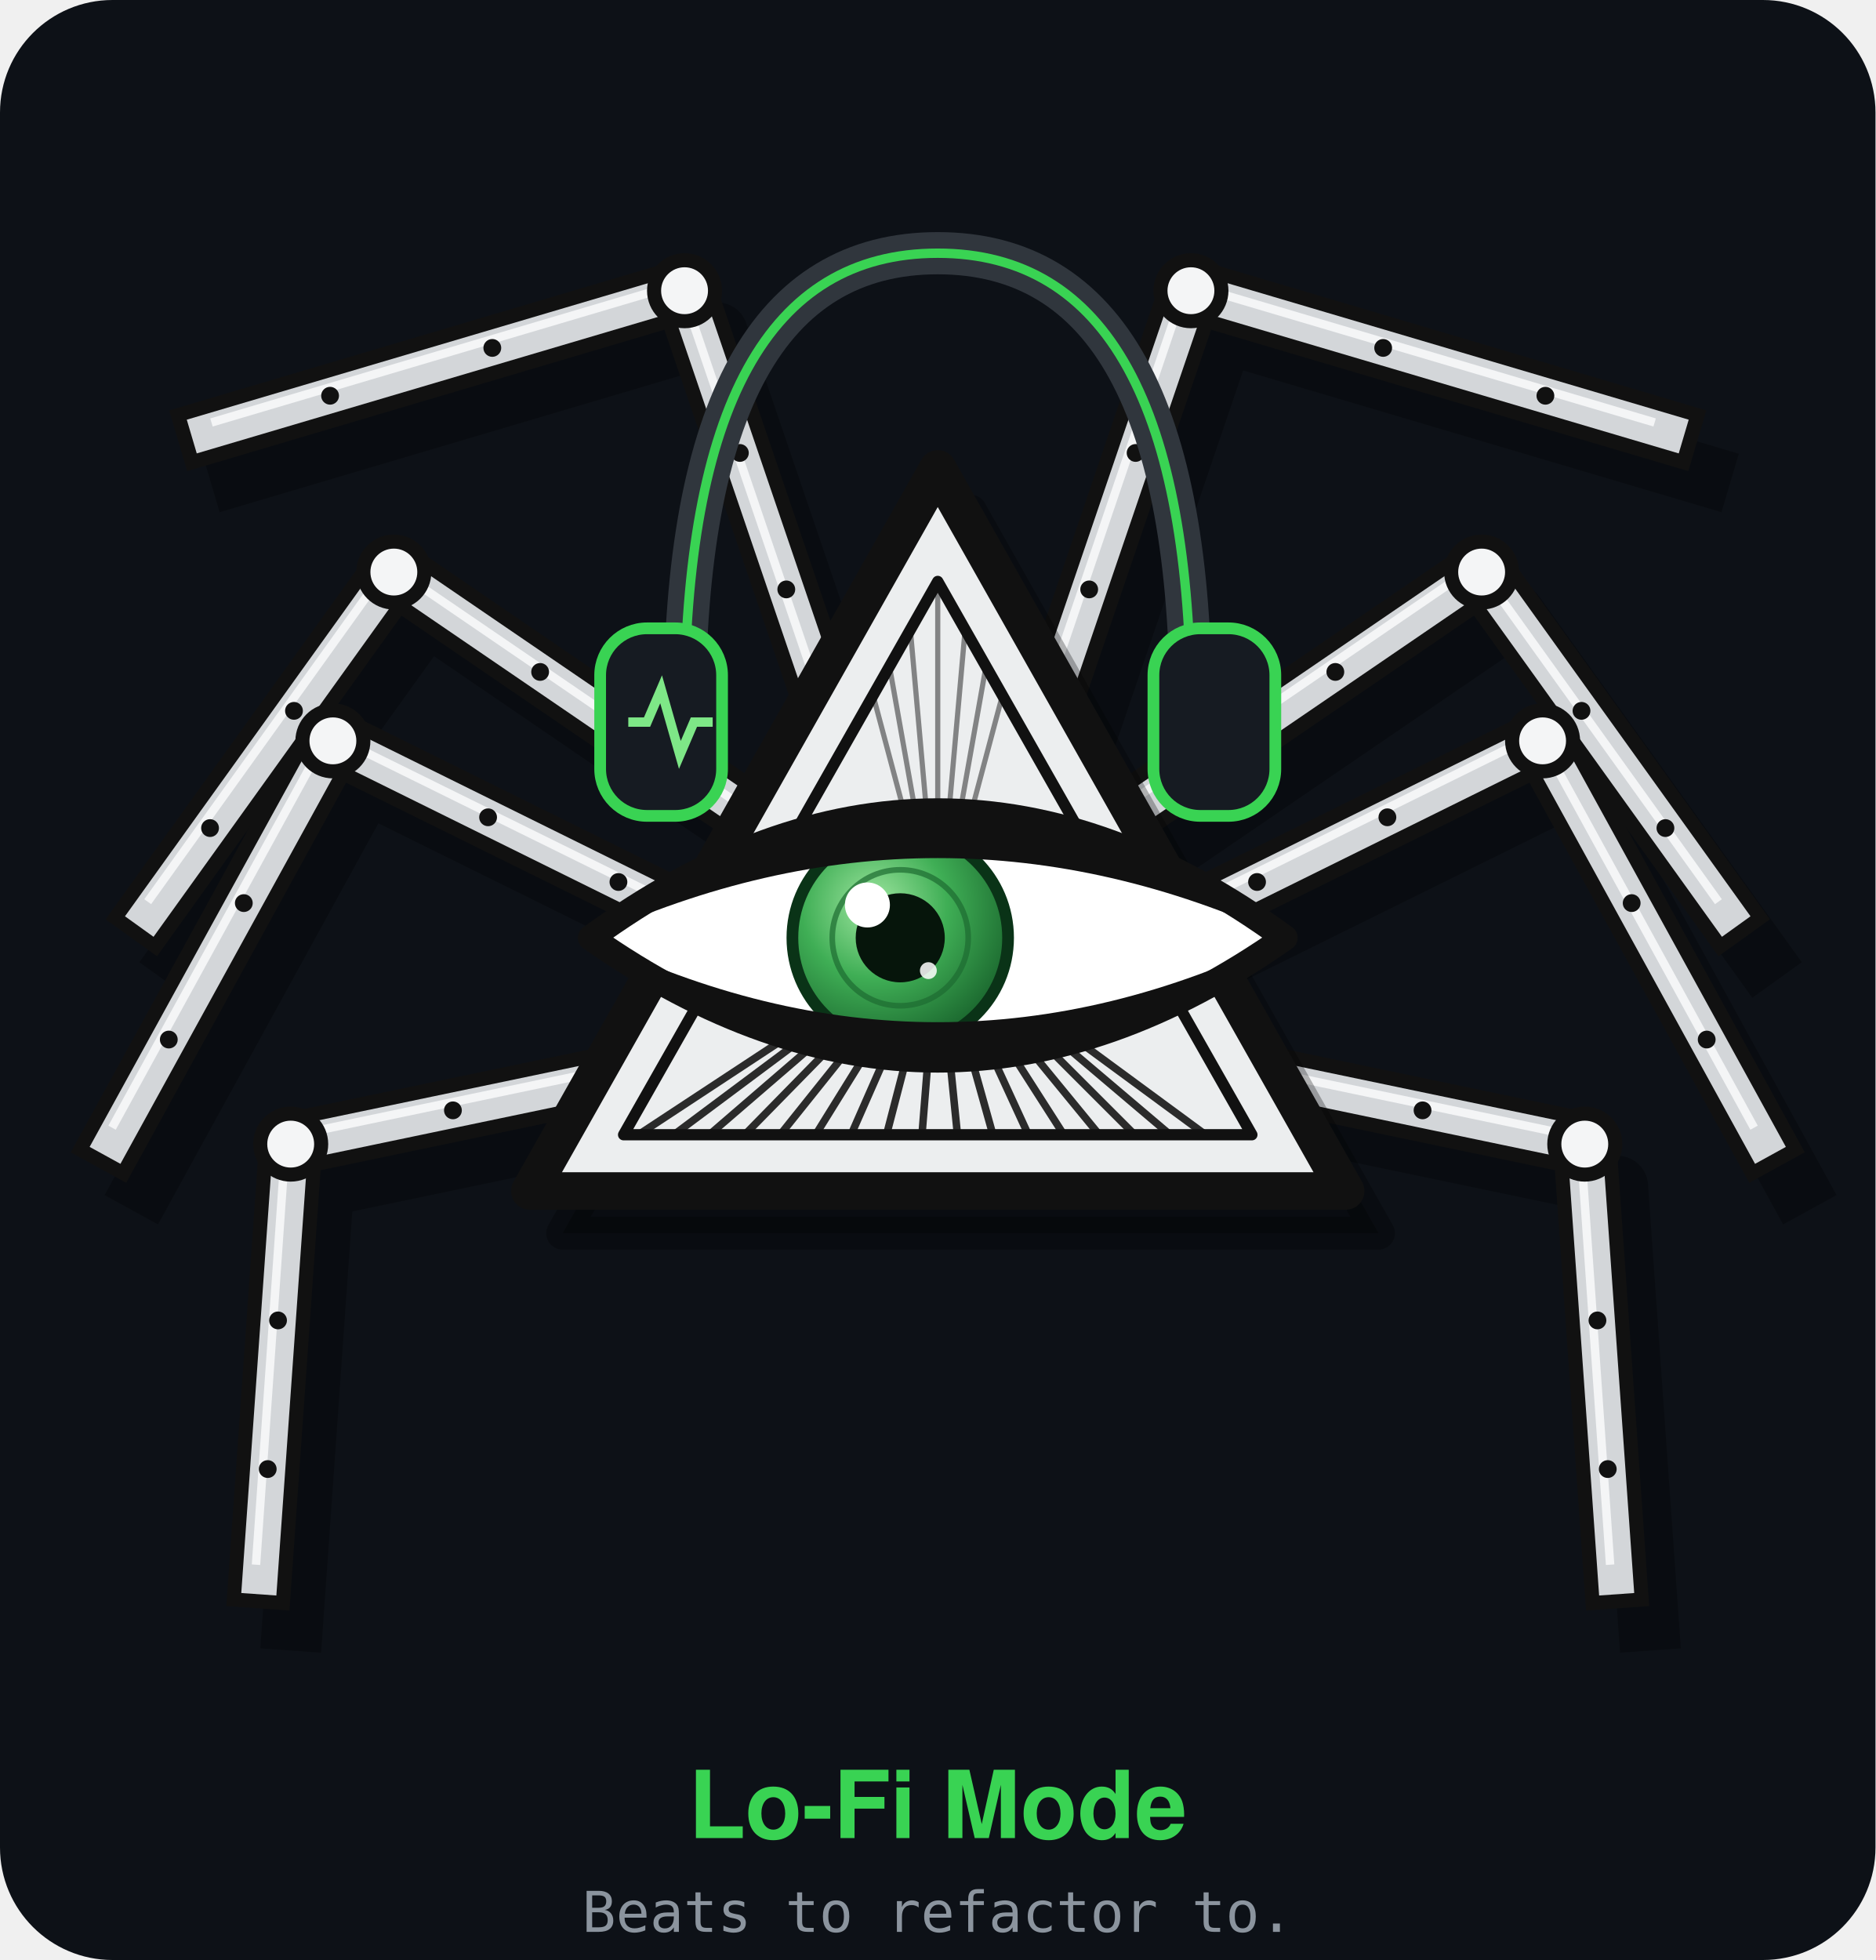
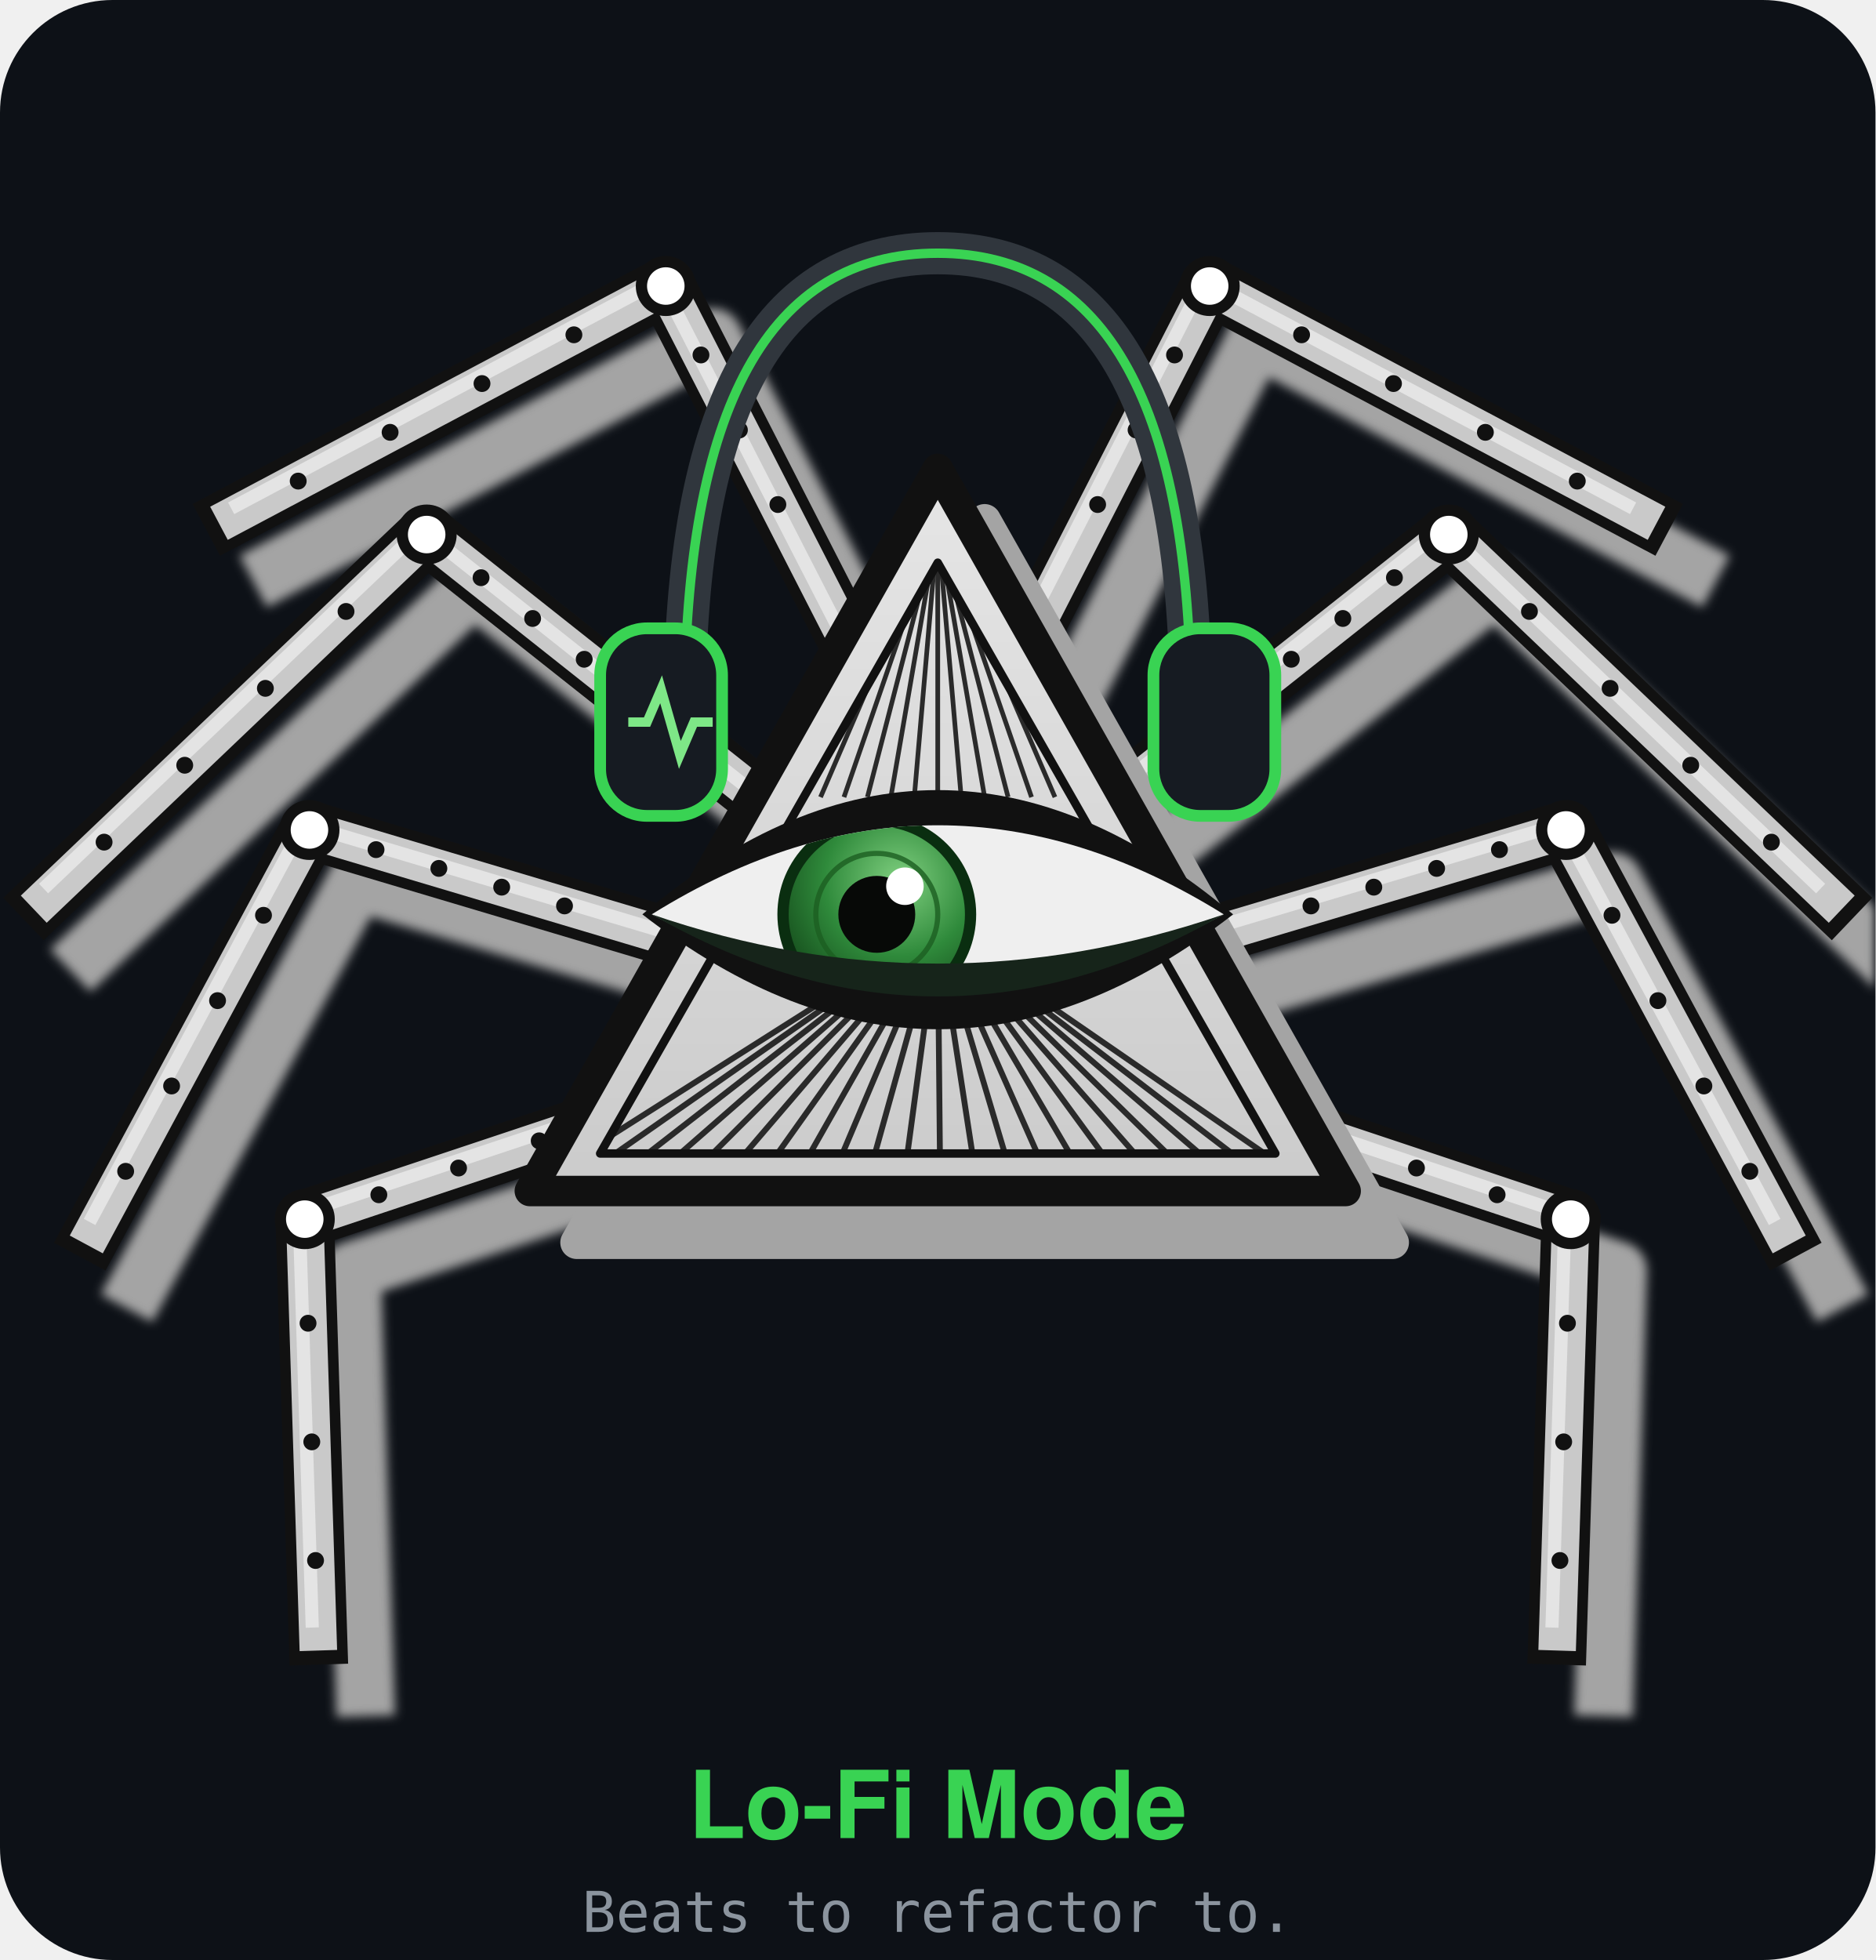
<svg xmlns="http://www.w3.org/2000/svg" viewBox="0 -50 400 418" width="400" height="418" role="img" aria-label="PRovidence wearing Lo-Fi Mode">
  <defs>
-     <radialGradient id="headphones-iris" cx=".38" cy=".35" r=".75">
-       <stop offset="0" stop-color="#9fe6a0" />
-       <stop offset=".45" stop-color="#3fae55" />
-       <stop offset="1" stop-color="#145a27" />
+     <linearGradient id="headphones-shell" x1="0" y1="0" x2="0" y2="1">
+       <stop offset="0" stop-color="#e6e6e6" />
+       <stop offset="1" stop-color="#cbcbcb" />
+     </linearGradient>
+     <filter id="headphones-soft" x="-10%" y="-10%" width="120%" height="120%">
+       <feGaussianBlur stdDeviation="1.1" />
+     </filter>
+     <radialGradient id="headphones-iris" cx=".62" cy=".32" r=".8">
+       <stop offset="0" stop-color="#7fcf7f" />
+       <stop offset=".5" stop-color="#2f8a3b" />
+       <stop offset="1" stop-color="#0f3d14" />
    </radialGradient>
  </defs>
  <style>@keyframes headphones-leg{from{transform:rotate(-3deg)}to{transform:rotate(3deg)}}@keyframes headphones-bob{from{transform:translateY(0)}to{transform:translateY(-6px)}}.headphones-all{animation:headphones-bob 1.6s ease-in-out infinite alternate}</style>
  <rect x="0" y="-50" width="400" height="418" rx="24" fill="#0d1117" />
  <g class="headphones-all">
-     <g transform="translate(7 9)">
-       <polyline style="transform-origin:223.0px 103px;animation:headphones-leg 1s ease-in-out 0.00s infinite alternate" points="223.0,103.0 254.0,12.0 362.0,44.0" fill="none" stroke="rgba(0,0,0,.28)" stroke-width="13" stroke-linejoin="round" />
-       <polyline style="transform-origin:234.0px 128px;animation:headphones-leg 1s ease-in-out 0.17s infinite alternate" points="234.0,128.0 316.0,72.0 372.0,150.0" fill="none" stroke="rgba(0,0,0,.28)" stroke-width="13" stroke-linejoin="round" />
-       <polyline style="transform-origin:242.0px 151px;animation:headphones-leg 1s ease-in-out 0.34s infinite alternate" points="242.0,151.0 329.0,108.0 379.0,199.0" fill="none" stroke="rgba(0,0,0,.28)" stroke-width="13" stroke-linejoin="round" />
-       <polyline style="transform-origin:247.0px 175px;animation:headphones-leg 1s ease-in-out 0.51s infinite alternate" points="247.0,175.0 338.0,194.0 345.0,293.0" fill="none" stroke="rgba(0,0,0,.28)" stroke-width="13" stroke-linejoin="round" />
-       <polyline style="transform-origin:177.0px 103px;animation:headphones-leg 1s ease-in-out 0.09s infinite alternate" points="177.0,103.0 146.0,12.0 38.0,44.0" fill="none" stroke="rgba(0,0,0,.28)" stroke-width="13" stroke-linejoin="round" />
-       <polyline style="transform-origin:166.0px 128px;animation:headphones-leg 1s ease-in-out 0.26s infinite alternate" points="166.0,128.0 84.0,72.0 28.0,150.0" fill="none" stroke="rgba(0,0,0,.28)" stroke-width="13" stroke-linejoin="round" />
-       <polyline style="transform-origin:158.0px 151px;animation:headphones-leg 1s ease-in-out 0.43s infinite alternate" points="158.0,151.0 71.0,108.0 21.0,199.0" fill="none" stroke="rgba(0,0,0,.28)" stroke-width="13" stroke-linejoin="round" />
-       <polyline style="transform-origin:153.0px 175px;animation:headphones-leg 1s ease-in-out 0.60s infinite alternate" points="153.0,175.0 62.0,194.0 55.0,293.0" fill="none" stroke="rgba(0,0,0,.28)" stroke-width="13" stroke-linejoin="round" />
-     </g>
-     <g class="leg" style="transform-origin:223.0px 103px;animation:headphones-leg 1s ease-in-out 0.00s infinite alternate">
-       <polyline points="223.0,103.0 254.0,12.0 362.0,44.0" fill="none" stroke="#111111" stroke-width="13.5" stroke-linejoin="round" />
-       <polyline points="223.0,103.0 254.0,12.0 359.1,43.1" fill="none" stroke="#d3d6d9" stroke-width="7.5" stroke-linejoin="round" />
-       <polyline points="224.6,98.5 254.0,12.0 353.9,41.6" fill="none" stroke="#f7f8f9" stroke-width="1.8" stroke-linejoin="round" transform="translate(-1,-1.5)" opacity=".9" />
-       <circle cx="232.3" cy="75.7" r="1.9" fill="#111111" />
-       <circle cx="295.0" cy="24.2" r="1.9" fill="#111111" />
-       <circle cx="242.2" cy="46.6" r="1.9" fill="#111111" />
-       <circle cx="329.6" cy="34.4" r="1.9" fill="#111111" />
-       <circle cx="254" cy="12" r="6.5" fill="#f4f5f6" stroke="#111111" stroke-width="3" />
-     </g>
-     <g class="leg" style="transform-origin:234.0px 128px;animation:headphones-leg 1s ease-in-out 0.17s infinite alternate">
-       <polyline points="234.0,128.0 316.0,72.0 372.0,150.0" fill="none" stroke="#111111" stroke-width="13.5" stroke-linejoin="round" />
-       <polyline points="234.0,128.0 316.0,72.0 370.3,147.6" fill="none" stroke="#d3d6d9" stroke-width="7.5" stroke-linejoin="round" />
-       <polyline points="238.1,125.2 316.0,72.0 367.5,143.8" fill="none" stroke="#f7f8f9" stroke-width="1.8" stroke-linejoin="round" transform="translate(-1,-1.5)" opacity=".9" />
-       <circle cx="258.6" cy="111.2" r="1.9" fill="#111111" />
-       <circle cx="337.3" cy="101.6" r="1.9" fill="#111111" />
-       <circle cx="284.8" cy="93.3" r="1.9" fill="#111111" />
-       <circle cx="355.2" cy="126.6" r="1.9" fill="#111111" />
-       <circle cx="316" cy="72" r="6.5" fill="#f4f5f6" stroke="#111111" stroke-width="3" />
-     </g>
-     <g class="leg" style="transform-origin:242.0px 151px;animation:headphones-leg 1s ease-in-out 0.34s infinite alternate">
-       <polyline points="242.0,151.0 329.0,108.0 379.0,199.0" fill="none" stroke="#111111" stroke-width="13.5" stroke-linejoin="round" />
-       <polyline points="242.0,151.0 329.0,108.0 377.6,196.4" fill="none" stroke="#d3d6d9" stroke-width="7.5" stroke-linejoin="round" />
-       <polyline points="246.3,148.8 329.0,108.0 375.1,192.0" fill="none" stroke="#f7f8f9" stroke-width="1.8" stroke-linejoin="round" transform="translate(-1,-1.5)" opacity=".9" />
-       <circle cx="268.1" cy="138.1" r="1.9" fill="#111111" />
-       <circle cx="348.0" cy="142.6" r="1.9" fill="#111111" />
-       <circle cx="295.9" cy="124.3" r="1.9" fill="#111111" />
-       <circle cx="364.0" cy="171.7" r="1.9" fill="#111111" />
-       <circle cx="329" cy="108" r="6.5" fill="#f4f5f6" stroke="#111111" stroke-width="3" />
-     </g>
-     <g class="leg" style="transform-origin:247.0px 175px;animation:headphones-leg 1s ease-in-out 0.51s infinite alternate">
-       <polyline points="247.0,175.0 338.0,194.0 345.0,293.0" fill="none" stroke="#111111" stroke-width="13.5" stroke-linejoin="round" />
-       <polyline points="247.0,175.0 338.0,194.0 344.8,290.0" fill="none" stroke="#d3d6d9" stroke-width="7.5" stroke-linejoin="round" />
-       <polyline points="251.6,175.9 338.0,194.0 344.4,285.2" fill="none" stroke="#f7f8f9" stroke-width="1.8" stroke-linejoin="round" transform="translate(-1,-1.5)" opacity=".9" />
-       <circle cx="274.3" cy="180.7" r="1.9" fill="#111111" />
-       <circle cx="340.7" cy="231.6" r="1.9" fill="#111111" />
-       <circle cx="303.4" cy="186.8" r="1.9" fill="#111111" />
-       <circle cx="342.9" cy="263.3" r="1.9" fill="#111111" />
-       <circle cx="338" cy="194" r="6.5" fill="#f4f5f6" stroke="#111111" stroke-width="3" />
-     </g>
-     <g class="leg" style="transform-origin:177.0px 103px;animation:headphones-leg 1s ease-in-out 0.09s infinite alternate">
-       <polyline points="177.0,103.0 146.0,12.0 38.0,44.0" fill="none" stroke="#111111" stroke-width="13.5" stroke-linejoin="round" />
-       <polyline points="177.0,103.0 146.0,12.0 40.9,43.1" fill="none" stroke="#d3d6d9" stroke-width="7.5" stroke-linejoin="round" />
-       <polyline points="175.4,98.5 146.0,12.0 46.1,41.6" fill="none" stroke="#f7f8f9" stroke-width="1.8" stroke-linejoin="round" transform="translate(-1,-1.5)" opacity=".9" />
-       <circle cx="167.7" cy="75.7" r="1.9" fill="#111111" />
-       <circle cx="105.0" cy="24.2" r="1.9" fill="#111111" />
-       <circle cx="157.8" cy="46.6" r="1.9" fill="#111111" />
-       <circle cx="70.4" cy="34.4" r="1.9" fill="#111111" />
-       <circle cx="146" cy="12" r="6.5" fill="#f4f5f6" stroke="#111111" stroke-width="3" />
-     </g>
-     <g class="leg" style="transform-origin:166.0px 128px;animation:headphones-leg 1s ease-in-out 0.26s infinite alternate">
-       <polyline points="166.0,128.0 84.0,72.0 28.0,150.0" fill="none" stroke="#111111" stroke-width="13.5" stroke-linejoin="round" />
-       <polyline points="166.0,128.0 84.0,72.0 29.7,147.6" fill="none" stroke="#d3d6d9" stroke-width="7.5" stroke-linejoin="round" />
-       <polyline points="161.9,125.2 84.0,72.0 32.5,143.8" fill="none" stroke="#f7f8f9" stroke-width="1.8" stroke-linejoin="round" transform="translate(-1,-1.5)" opacity=".9" />
-       <circle cx="141.4" cy="111.2" r="1.9" fill="#111111" />
-       <circle cx="62.7" cy="101.6" r="1.9" fill="#111111" />
-       <circle cx="115.2" cy="93.3" r="1.9" fill="#111111" />
-       <circle cx="44.8" cy="126.6" r="1.9" fill="#111111" />
-       <circle cx="84" cy="72" r="6.5" fill="#f4f5f6" stroke="#111111" stroke-width="3" />
-     </g>
-     <g class="leg" style="transform-origin:158.0px 151px;animation:headphones-leg 1s ease-in-out 0.43s infinite alternate">
-       <polyline points="158.0,151.0 71.0,108.0 21.0,199.0" fill="none" stroke="#111111" stroke-width="13.5" stroke-linejoin="round" />
-       <polyline points="158.0,151.0 71.0,108.0 22.4,196.4" fill="none" stroke="#d3d6d9" stroke-width="7.5" stroke-linejoin="round" />
-       <polyline points="153.7,148.8 71.0,108.0 24.9,192.0" fill="none" stroke="#f7f8f9" stroke-width="1.8" stroke-linejoin="round" transform="translate(-1,-1.5)" opacity=".9" />
-       <circle cx="131.9" cy="138.1" r="1.9" fill="#111111" />
-       <circle cx="52.0" cy="142.6" r="1.9" fill="#111111" />
-       <circle cx="104.1" cy="124.3" r="1.9" fill="#111111" />
-       <circle cx="36.0" cy="171.7" r="1.9" fill="#111111" />
-       <circle cx="71" cy="108" r="6.5" fill="#f4f5f6" stroke="#111111" stroke-width="3" />
-     </g>
-     <g class="leg" style="transform-origin:153.0px 175px;animation:headphones-leg 1s ease-in-out 0.60s infinite alternate">
-       <polyline points="153.0,175.0 62.0,194.0 55.0,293.0" fill="none" stroke="#111111" stroke-width="13.5" stroke-linejoin="round" />
-       <polyline points="153.0,175.0 62.0,194.0 55.2,290.0" fill="none" stroke="#d3d6d9" stroke-width="7.5" stroke-linejoin="round" />
-       <polyline points="148.4,175.9 62.0,194.0 55.6,285.2" fill="none" stroke="#f7f8f9" stroke-width="1.8" stroke-linejoin="round" transform="translate(-1,-1.5)" opacity=".9" />
-       <circle cx="125.7" cy="180.7" r="1.9" fill="#111111" />
-       <circle cx="59.3" cy="231.6" r="1.9" fill="#111111" />
-       <circle cx="96.6" cy="186.8" r="1.9" fill="#111111" />
-       <circle cx="57.1" cy="263.3" r="1.9" fill="#111111" />
-       <circle cx="62" cy="194" r="6.5" fill="#f4f5f6" stroke="#111111" stroke-width="3" />
+     <g transform="translate(10 11)" filter="url(#headphones-soft)">
+       <polyline style="transform-origin:215.0px 95px;animation:headphones-leg 1s ease-in-out 0.00s infinite alternate" points="215.0,95.0 258.0,11.0 356.0,63.0" fill="none" stroke="#a4a4a4" stroke-width="12.5" stroke-linejoin="round" />
+       <polyline style="transform-origin:232.0px 125px;animation:headphones-leg 1s ease-in-out 0.17s infinite alternate" points="232.0,125.0 309.0,64.0 395.0,146.0" fill="none" stroke="#a4a4a4" stroke-width="12.5" stroke-linejoin="round" />
+       <polyline style="transform-origin:240.0px 155px;animation:headphones-leg 1s ease-in-out 0.34s infinite alternate" points="240.0,155.0 334.0,127.0 383.0,218.0" fill="none" stroke="#a4a4a4" stroke-width="12.5" stroke-linejoin="round" />
+       <polyline style="transform-origin:245.0px 180px;animation:headphones-leg 1s ease-in-out 0.51s infinite alternate" points="245.0,180.0 335.0,210.0 332.0,305.0" fill="none" stroke="#a4a4a4" stroke-width="12.5" stroke-linejoin="round" />
+       <polyline style="transform-origin:185.0px 95px;animation:headphones-leg 1s ease-in-out 0.09s infinite alternate" points="185.0,95.0 142.0,11.0 44.0,63.0" fill="none" stroke="#a4a4a4" stroke-width="12.5" stroke-linejoin="round" />
+       <polyline style="transform-origin:168.0px 125px;animation:headphones-leg 1s ease-in-out 0.26s infinite alternate" points="168.0,125.0 91.0,64.0 5.0,146.0" fill="none" stroke="#a4a4a4" stroke-width="12.5" stroke-linejoin="round" />
+       <polyline style="transform-origin:160.0px 155px;animation:headphones-leg 1s ease-in-out 0.43s infinite alternate" points="160.0,155.0 66.0,127.0 17.0,218.0" fill="none" stroke="#a4a4a4" stroke-width="12.5" stroke-linejoin="round" />
+       <polyline style="transform-origin:155.0px 180px;animation:headphones-leg 1s ease-in-out 0.60s infinite alternate" points="155.0,180.0 65.0,210.0 68.0,305.0" fill="none" stroke="#a4a4a4" stroke-width="12.5" stroke-linejoin="round" />
+     </g>
+     <g class="leg" style="transform-origin:215.0px 95px;animation:headphones-leg 1s ease-in-out 0.00s infinite alternate">
+       <polyline points="215.0,95.0 258.0,11.0 356.0,63.0" fill="none" stroke="#111111" stroke-width="12.5" stroke-linejoin="round" />
+       <polyline points="215.0,95.0 258.0,11.0 353.3,61.6" fill="none" stroke="#c9c9c9" stroke-width="8" stroke-linejoin="round" />
+       <polyline points="216.7,91.6 258.0,11.0 349.5,59.6" fill="none" stroke="#e4e4e4" stroke-width="2.8" stroke-linejoin="round" transform="translate(-1.2,-1.2)" />
+       <circle cx="234.1" cy="57.6" r="1.8" fill="#111111" />
+       <circle cx="242.3" cy="41.7" r="1.8" fill="#111111" />
+       <circle cx="250.5" cy="25.7" r="1.8" fill="#111111" />
+       <circle cx="277.6" cy="21.4" r="1.8" fill="#111111" />
+       <circle cx="297.2" cy="31.8" r="1.8" fill="#111111" />
+       <circle cx="316.8" cy="42.2" r="1.8" fill="#111111" />
+       <circle cx="336.4" cy="52.6" r="1.8" fill="#111111" />
+       <circle cx="258" cy="11" r="5.2" fill="#ffffff" stroke="#111111" stroke-width="2.4" />
+     </g>
+     <g class="leg" style="transform-origin:232.0px 125px;animation:headphones-leg 1s ease-in-out 0.17s infinite alternate">
+       <polyline points="232.0,125.0 309.0,64.0 395.0,146.0" fill="none" stroke="#111111" stroke-width="12.5" stroke-linejoin="round" />
+       <polyline points="232.0,125.0 309.0,64.0 392.8,143.9" fill="none" stroke="#c9c9c9" stroke-width="8" stroke-linejoin="round" />
+       <polyline points="235.1,122.6 309.0,64.0 389.5,140.7" fill="none" stroke="#e4e4e4" stroke-width="2.8" stroke-linejoin="round" transform="translate(-1.2,-1.2)" />
+       <circle cx="264.4" cy="99.3" r="1.8" fill="#111111" />
+       <circle cx="275.4" cy="90.6" r="1.8" fill="#111111" />
+       <circle cx="286.4" cy="81.9" r="1.8" fill="#111111" />
+       <circle cx="297.4" cy="73.2" r="1.8" fill="#111111" />
+       <circle cx="326.2" cy="80.4" r="1.8" fill="#111111" />
+       <circle cx="343.4" cy="96.8" r="1.8" fill="#111111" />
+       <circle cx="360.6" cy="113.2" r="1.8" fill="#111111" />
+       <circle cx="377.8" cy="129.6" r="1.8" fill="#111111" />
+       <circle cx="309" cy="64" r="5.2" fill="#ffffff" stroke="#111111" stroke-width="2.4" />
+     </g>
+     <g class="leg" style="transform-origin:240.0px 155px;animation:headphones-leg 1s ease-in-out 0.34s infinite alternate">
+       <polyline points="240.0,155.0 334.0,127.0 383.0,218.0" fill="none" stroke="#111111" stroke-width="12.5" stroke-linejoin="round" />
+       <polyline points="240.0,155.0 334.0,127.0 381.6,215.4" fill="none" stroke="#c9c9c9" stroke-width="8" stroke-linejoin="round" />
+       <polyline points="243.8,153.9 334.0,127.0 379.7,211.8" fill="none" stroke="#e4e4e4" stroke-width="2.8" stroke-linejoin="round" transform="translate(-1.2,-1.2)" />
+       <circle cx="279.6" cy="143.2" r="1.8" fill="#111111" />
+       <circle cx="293.0" cy="139.2" r="1.8" fill="#111111" />
+       <circle cx="306.4" cy="135.2" r="1.8" fill="#111111" />
+       <circle cx="319.8" cy="131.2" r="1.8" fill="#111111" />
+       <circle cx="343.8" cy="145.2" r="1.8" fill="#111111" />
+       <circle cx="353.6" cy="163.4" r="1.8" fill="#111111" />
+       <circle cx="363.4" cy="181.6" r="1.8" fill="#111111" />
+       <circle cx="373.2" cy="199.8" r="1.8" fill="#111111" />
+       <circle cx="334" cy="127" r="5.2" fill="#ffffff" stroke="#111111" stroke-width="2.4" />
+     </g>
+     <g class="leg" style="transform-origin:245.0px 180px;animation:headphones-leg 1s ease-in-out 0.51s infinite alternate">
+       <polyline points="245.0,180.0 335.0,210.0 332.0,305.0" fill="none" stroke="#111111" stroke-width="12.5" stroke-linejoin="round" />
+       <polyline points="245.0,180.0 335.0,210.0 332.1,302.0" fill="none" stroke="#c9c9c9" stroke-width="8" stroke-linejoin="round" />
+       <polyline points="248.6,181.2 335.0,210.0 332.2,298.3" fill="none" stroke="#e4e4e4" stroke-width="2.8" stroke-linejoin="round" transform="translate(-1.2,-1.2)" />
+       <circle cx="285.1" cy="193.3" r="1.8" fill="#111111" />
+       <circle cx="302.1" cy="199.1" r="1.8" fill="#111111" />
+       <circle cx="319.3" cy="204.8" r="1.8" fill="#111111" />
+       <circle cx="334.3" cy="232.2" r="1.8" fill="#111111" />
+       <circle cx="333.5" cy="257.5" r="1.8" fill="#111111" />
+       <circle cx="332.7" cy="282.8" r="1.8" fill="#111111" />
+       <circle cx="335" cy="210" r="5.2" fill="#ffffff" stroke="#111111" stroke-width="2.4" />
+     </g>
+     <g class="leg" style="transform-origin:185.0px 95px;animation:headphones-leg 1s ease-in-out 0.09s infinite alternate">
+       <polyline points="185.0,95.0 142.0,11.0 44.0,63.0" fill="none" stroke="#111111" stroke-width="12.5" stroke-linejoin="round" />
+       <polyline points="185.0,95.0 142.0,11.0 46.7,61.6" fill="none" stroke="#c9c9c9" stroke-width="8" stroke-linejoin="round" />
+       <polyline points="183.3,91.6 142.0,11.0 50.5,59.6" fill="none" stroke="#e4e4e4" stroke-width="2.8" stroke-linejoin="round" transform="translate(-1.2,-1.2)" />
+       <circle cx="165.9" cy="57.6" r="1.8" fill="#111111" />
+       <circle cx="157.7" cy="41.7" r="1.8" fill="#111111" />
+       <circle cx="149.5" cy="25.7" r="1.8" fill="#111111" />
+       <circle cx="122.4" cy="21.4" r="1.8" fill="#111111" />
+       <circle cx="102.8" cy="31.8" r="1.8" fill="#111111" />
+       <circle cx="83.2" cy="42.2" r="1.8" fill="#111111" />
+       <circle cx="63.6" cy="52.6" r="1.8" fill="#111111" />
+       <circle cx="142" cy="11" r="5.2" fill="#ffffff" stroke="#111111" stroke-width="2.4" />
+     </g>
+     <g class="leg" style="transform-origin:168.0px 125px;animation:headphones-leg 1s ease-in-out 0.26s infinite alternate">
+       <polyline points="168.0,125.0 91.0,64.0 5.0,146.0" fill="none" stroke="#111111" stroke-width="12.5" stroke-linejoin="round" />
+       <polyline points="168.0,125.0 91.0,64.0 7.2,143.9" fill="none" stroke="#c9c9c9" stroke-width="8" stroke-linejoin="round" />
+       <polyline points="164.9,122.6 91.0,64.0 10.5,140.7" fill="none" stroke="#e4e4e4" stroke-width="2.8" stroke-linejoin="round" transform="translate(-1.2,-1.2)" />
+       <circle cx="135.6" cy="99.3" r="1.8" fill="#111111" />
+       <circle cx="124.6" cy="90.6" r="1.8" fill="#111111" />
+       <circle cx="113.6" cy="81.9" r="1.8" fill="#111111" />
+       <circle cx="102.6" cy="73.2" r="1.8" fill="#111111" />
+       <circle cx="73.8" cy="80.4" r="1.8" fill="#111111" />
+       <circle cx="56.6" cy="96.8" r="1.8" fill="#111111" />
+       <circle cx="39.4" cy="113.2" r="1.8" fill="#111111" />
+       <circle cx="22.2" cy="129.6" r="1.8" fill="#111111" />
+       <circle cx="91" cy="64" r="5.2" fill="#ffffff" stroke="#111111" stroke-width="2.4" />
+     </g>
+     <g class="leg" style="transform-origin:160.0px 155px;animation:headphones-leg 1s ease-in-out 0.43s infinite alternate">
+       <polyline points="160.0,155.0 66.0,127.0 17.0,218.0" fill="none" stroke="#111111" stroke-width="12.5" stroke-linejoin="round" />
+       <polyline points="160.0,155.0 66.0,127.0 18.4,215.4" fill="none" stroke="#c9c9c9" stroke-width="8" stroke-linejoin="round" />
+       <polyline points="156.2,153.9 66.0,127.0 20.3,211.8" fill="none" stroke="#e4e4e4" stroke-width="2.8" stroke-linejoin="round" transform="translate(-1.2,-1.2)" />
+       <circle cx="120.4" cy="143.2" r="1.8" fill="#111111" />
+       <circle cx="107.0" cy="139.2" r="1.8" fill="#111111" />
+       <circle cx="93.6" cy="135.2" r="1.8" fill="#111111" />
+       <circle cx="80.2" cy="131.2" r="1.8" fill="#111111" />
+       <circle cx="56.2" cy="145.2" r="1.8" fill="#111111" />
+       <circle cx="46.4" cy="163.4" r="1.8" fill="#111111" />
+       <circle cx="36.6" cy="181.6" r="1.8" fill="#111111" />
+       <circle cx="26.8" cy="199.8" r="1.8" fill="#111111" />
+       <circle cx="66" cy="127" r="5.2" fill="#ffffff" stroke="#111111" stroke-width="2.4" />
+     </g>
+     <g class="leg" style="transform-origin:155.0px 180px;animation:headphones-leg 1s ease-in-out 0.60s infinite alternate">
+       <polyline points="155.0,180.0 65.0,210.0 68.0,305.0" fill="none" stroke="#111111" stroke-width="12.5" stroke-linejoin="round" />
+       <polyline points="155.0,180.0 65.0,210.0 67.9,302.0" fill="none" stroke="#c9c9c9" stroke-width="8" stroke-linejoin="round" />
+       <polyline points="151.4,181.2 65.0,210.0 67.8,298.3" fill="none" stroke="#e4e4e4" stroke-width="2.8" stroke-linejoin="round" transform="translate(-1.2,-1.2)" />
+       <circle cx="115.0" cy="193.3" r="1.8" fill="#111111" />
+       <circle cx="97.8" cy="199.1" r="1.8" fill="#111111" />
+       <circle cx="80.8" cy="204.8" r="1.8" fill="#111111" />
+       <circle cx="65.7" cy="232.2" r="1.8" fill="#111111" />
+       <circle cx="66.5" cy="257.5" r="1.8" fill="#111111" />
+       <circle cx="67.3" cy="282.8" r="1.8" fill="#111111" />
+       <circle cx="65" cy="210" r="5.2" fill="#ffffff" stroke="#111111" stroke-width="2.4" />
    </g>
    <g class="body">
-       <polygon points="200.0,50.0 287.0,204.0 113.0,204.0" fill="rgba(0,0,0,.28)" transform="translate(7 9)" stroke="rgba(0,0,0,.28)" stroke-width="7" stroke-linejoin="round" />
-       <polygon points="200.0,50.0 287.0,204.0 113.0,204.0" fill="#eceeef" stroke="#111111" stroke-width="8" stroke-linejoin="round" />
+       <polygon points="200.0,50.0 287.0,204.0 113.0,204.0" fill="#a4a4a4" stroke="#a4a4a4" stroke-width="7" stroke-linejoin="round" transform="translate(10 11)" />
+       <polygon points="200.0,50.0 287.0,204.0 113.0,204.0" fill="url(#headphones-shell)" stroke="#111111" stroke-width="6.5" stroke-linejoin="round" />
      <clipPath id="headphones-in">
-         <polygon points="200,74 133,192 267,192" />
+         <polygon points="200,70 128,196 272,196" />
+       </clipPath>
+       <clipPath id="headphones-sclera">
+         <path d="M139 137 Q200 99 261 137 Q200 170 139 137 Z" />
      </clipPath>
      <g clip-path="url(#headphones-in)">
-         <line x1="200" y1="150" x2="124" y2="200" stroke="#2b2b2b" stroke-width="1.6" />
-         <line x1="200" y1="150" x2="133" y2="200" stroke="#2b2b2b" stroke-width="1.6" />
-         <line x1="200" y1="150" x2="142" y2="200" stroke="#2b2b2b" stroke-width="1.6" />
-         <line x1="200" y1="150" x2="151" y2="200" stroke="#2b2b2b" stroke-width="1.6" />
-         <line x1="200" y1="150" x2="160" y2="200" stroke="#2b2b2b" stroke-width="1.6" />
-         <line x1="200" y1="150" x2="169" y2="200" stroke="#2b2b2b" stroke-width="1.6" />
-         <line x1="200" y1="150" x2="178" y2="200" stroke="#2b2b2b" stroke-width="1.6" />
-         <line x1="200" y1="150" x2="187" y2="200" stroke="#2b2b2b" stroke-width="1.6" />
-         <line x1="200" y1="150" x2="196" y2="200" stroke="#2b2b2b" stroke-width="1.6" />
-         <line x1="200" y1="150" x2="205" y2="200" stroke="#2b2b2b" stroke-width="1.6" />
-         <line x1="200" y1="150" x2="214" y2="200" stroke="#2b2b2b" stroke-width="1.6" />
-         <line x1="200" y1="150" x2="223" y2="200" stroke="#2b2b2b" stroke-width="1.6" />
-         <line x1="200" y1="150" x2="232" y2="200" stroke="#2b2b2b" stroke-width="1.6" />
-         <line x1="200" y1="150" x2="241" y2="200" stroke="#2b2b2b" stroke-width="1.6" />
-         <line x1="200" y1="150" x2="250" y2="200" stroke="#2b2b2b" stroke-width="1.6" />
-         <line x1="200" y1="150" x2="259" y2="200" stroke="#2b2b2b" stroke-width="1.6" />
-         <line x1="200" y1="150" x2="268" y2="200" stroke="#2b2b2b" stroke-width="1.6" />
-         <line x1="200" y1="150" x2="176" y2="60" stroke="#2b2b2b" stroke-width="1.1" opacity=".55" />
-         <line x1="200" y1="150" x2="184" y2="60" stroke="#2b2b2b" stroke-width="1.1" opacity=".55" />
-         <line x1="200" y1="150" x2="192" y2="60" stroke="#2b2b2b" stroke-width="1.1" opacity=".55" />
-         <line x1="200" y1="150" x2="200" y2="60" stroke="#2b2b2b" stroke-width="1.1" opacity=".55" />
-         <line x1="200" y1="150" x2="208" y2="60" stroke="#2b2b2b" stroke-width="1.1" opacity=".55" />
-         <line x1="200" y1="150" x2="216" y2="60" stroke="#2b2b2b" stroke-width="1.1" opacity=".55" />
-         <line x1="200" y1="150" x2="224" y2="60" stroke="#2b2b2b" stroke-width="1.1" opacity=".55" />
+         <line x1="200" y1="148" x2="118.0" y2="200" stroke="#2a2a2a" stroke-width="1.25" />
+         <line x1="200" y1="148" x2="125.5" y2="200" stroke="#2a2a2a" stroke-width="1.25" />
+         <line x1="200" y1="148" x2="133.0" y2="200" stroke="#2a2a2a" stroke-width="1.25" />
+         <line x1="200" y1="148" x2="140.5" y2="200" stroke="#2a2a2a" stroke-width="1.25" />
+         <line x1="200" y1="148" x2="148.0" y2="200" stroke="#2a2a2a" stroke-width="1.25" />
+         <line x1="200" y1="148" x2="155.5" y2="200" stroke="#2a2a2a" stroke-width="1.25" />
+         <line x1="200" y1="148" x2="163.0" y2="200" stroke="#2a2a2a" stroke-width="1.25" />
+         <line x1="200" y1="148" x2="170.5" y2="200" stroke="#2a2a2a" stroke-width="1.25" />
+         <line x1="200" y1="148" x2="178.0" y2="200" stroke="#2a2a2a" stroke-width="1.25" />
+         <line x1="200" y1="148" x2="185.5" y2="200" stroke="#2a2a2a" stroke-width="1.25" />
+         <line x1="200" y1="148" x2="193.0" y2="200" stroke="#2a2a2a" stroke-width="1.25" />
+         <line x1="200" y1="148" x2="200.5" y2="200" stroke="#2a2a2a" stroke-width="1.25" />
+         <line x1="200" y1="148" x2="208.0" y2="200" stroke="#2a2a2a" stroke-width="1.25" />
+         <line x1="200" y1="148" x2="215.5" y2="200" stroke="#2a2a2a" stroke-width="1.25" />
+         <line x1="200" y1="148" x2="223.0" y2="200" stroke="#2a2a2a" stroke-width="1.25" />
+         <line x1="200" y1="148" x2="230.5" y2="200" stroke="#2a2a2a" stroke-width="1.25" />
+         <line x1="200" y1="148" x2="238.0" y2="200" stroke="#2a2a2a" stroke-width="1.25" />
+         <line x1="200" y1="148" x2="245.5" y2="200" stroke="#2a2a2a" stroke-width="1.25" />
+         <line x1="200" y1="148" x2="253.0" y2="200" stroke="#2a2a2a" stroke-width="1.25" />
+         <line x1="200" y1="148" x2="260.5" y2="200" stroke="#2a2a2a" stroke-width="1.25" />
+         <line x1="200" y1="148" x2="268.0" y2="200" stroke="#2a2a2a" stroke-width="1.25" />
+         <line x1="200" y1="148" x2="275.5" y2="200" stroke="#2a2a2a" stroke-width="1.25" />
+         <line x1="200" y1="62" x2="170" y2="120" stroke="#2a2a2a" stroke-width="1" />
+         <line x1="200" y1="62" x2="175" y2="120" stroke="#2a2a2a" stroke-width="1" />
+         <line x1="200" y1="62" x2="180" y2="120" stroke="#2a2a2a" stroke-width="1" />
+         <line x1="200" y1="62" x2="185" y2="120" stroke="#2a2a2a" stroke-width="1" />
+         <line x1="200" y1="62" x2="190" y2="120" stroke="#2a2a2a" stroke-width="1" />
+         <line x1="200" y1="62" x2="195" y2="120" stroke="#2a2a2a" stroke-width="1" />
+         <line x1="200" y1="62" x2="200" y2="120" stroke="#2a2a2a" stroke-width="1" />
+         <line x1="200" y1="62" x2="205" y2="120" stroke="#2a2a2a" stroke-width="1" />
+         <line x1="200" y1="62" x2="210" y2="120" stroke="#2a2a2a" stroke-width="1" />
+         <line x1="200" y1="62" x2="215" y2="120" stroke="#2a2a2a" stroke-width="1" />
+         <line x1="200" y1="62" x2="220" y2="120" stroke="#2a2a2a" stroke-width="1" />
+         <line x1="200" y1="62" x2="225" y2="120" stroke="#2a2a2a" stroke-width="1" />
+         <line x1="200" y1="62" x2="230" y2="120" stroke="#2a2a2a" stroke-width="1" />
      </g>
-       <polygon points="200,74 133,192 267,192" fill="none" stroke="#111111" stroke-width="2.4" stroke-linejoin="round" />
-       <path d="M126 150 Q200 96 274 150 Q200 202 126 150 Z" fill="#ffffff" stroke="#111111" stroke-width="5.5" stroke-linejoin="round" />
-       <g>
-         <animateTransform attributeName="transform" type="translate" values="0 0;0 0;10 1;10 1;-3 -1;-3 -1;0 0" keyTimes="0;.3;.38;.6;.68;.9;1" dur="7s" repeatCount="indefinite" />
-         <circle cx="192" cy="150" r="23" fill="url(#headphones-iris)" stroke="#0a3317" stroke-width="2.5" />
-         <circle cx="192" cy="150" r="14.5" fill="none" stroke="#1d6b31" stroke-width="1.2" opacity=".7" />
-         <circle cx="192" cy="150" r="9.5" fill="#06150b" />
-         <circle cx="185" cy="143" r="4.8" fill="#ffffff" />
-         <circle cx="198" cy="157" r="1.8" fill="#ffffff" opacity=".85" />
+       <polygon points="200,70 128,196 272,196" fill="none" stroke="#111111" stroke-width="1.8" stroke-linejoin="round" />
+       <g transform="translate(0 8)">
+         <path d="M137 137 Q200 84 263 137 Q200 186 137 137 Z" fill="#111111" />
+         <path d="M139 137 Q200 99 261 137 Q200 170 139 137 Z" fill="#efefef" />
+         <g clip-path="url(#headphones-sclera)">
+           <g>
+             <animateTransform attributeName="transform" type="translate" values="0 0;0 0;12 0;12 0;-6 1;-6 1;0 0" keyTimes="0;.3;.38;.6;.68;.9;1" dur="7s" repeatCount="indefinite" />
+             <circle cx="187" cy="137" r="20" fill="url(#headphones-iris)" stroke="#0a2e10" stroke-width="2.4" />
+             <circle cx="187" cy="137" r="13" fill="none" stroke="#1b5e20" stroke-width="1.1" opacity=".8" />
+             <circle cx="187" cy="137" r="8.2" fill="#070907" />
+             <circle cx="193" cy="131" r="4" fill="#ffffff" />
+           </g>
+         </g>
+         <path d="M139 137 Q200 172 261 137 Q200 158 139 137 Z" fill="#16241a" />
      </g>
-       <path d="M126 150 Q200 96 274 150 Q200 116 126 150 Z" fill="#111111" />
-       <path d="M126 150 Q200 202 274 150 Q200 186 126 150 Z" fill="#111111" />
    </g>
    <g transform="translate(0 10)">
      <g>
        <path d="M146 92 Q146 -6 200 -6 Q254 -6 254 92" fill="none" stroke="#30363d" stroke-width="9" stroke-linecap="round" />
        <path d="M146 92 Q146 -6 200 -6 Q254 -6 254 92" fill="none" stroke="#39d353" stroke-width="2" />
        <rect x="128" y="74" width="26" height="40" rx="10" fill="#161b22" stroke="#39d353" stroke-width="2.5" />
        <rect x="246" y="74" width="26" height="40" rx="10" fill="#161b22" stroke="#39d353" stroke-width="2.5" />
        <path d="M134 94 h4 l3 -7 l4 14 l3 -7 h4" stroke="#7ee787" stroke-width="2" fill="none" />
      </g>
    </g>
  </g>
  <text x="200" y="342" text-anchor="middle" font-family="-apple-system,Segoe UI,Helvetica,Arial,sans-serif" font-weight="700" font-size="20" fill="#39d353">Lo-Fi Mode</text>
  <text x="200" y="362" text-anchor="middle" font-family="ui-monospace,Menlo,monospace" font-size="12" fill="#8b949e">Beats to refactor to.</text>
</svg>
